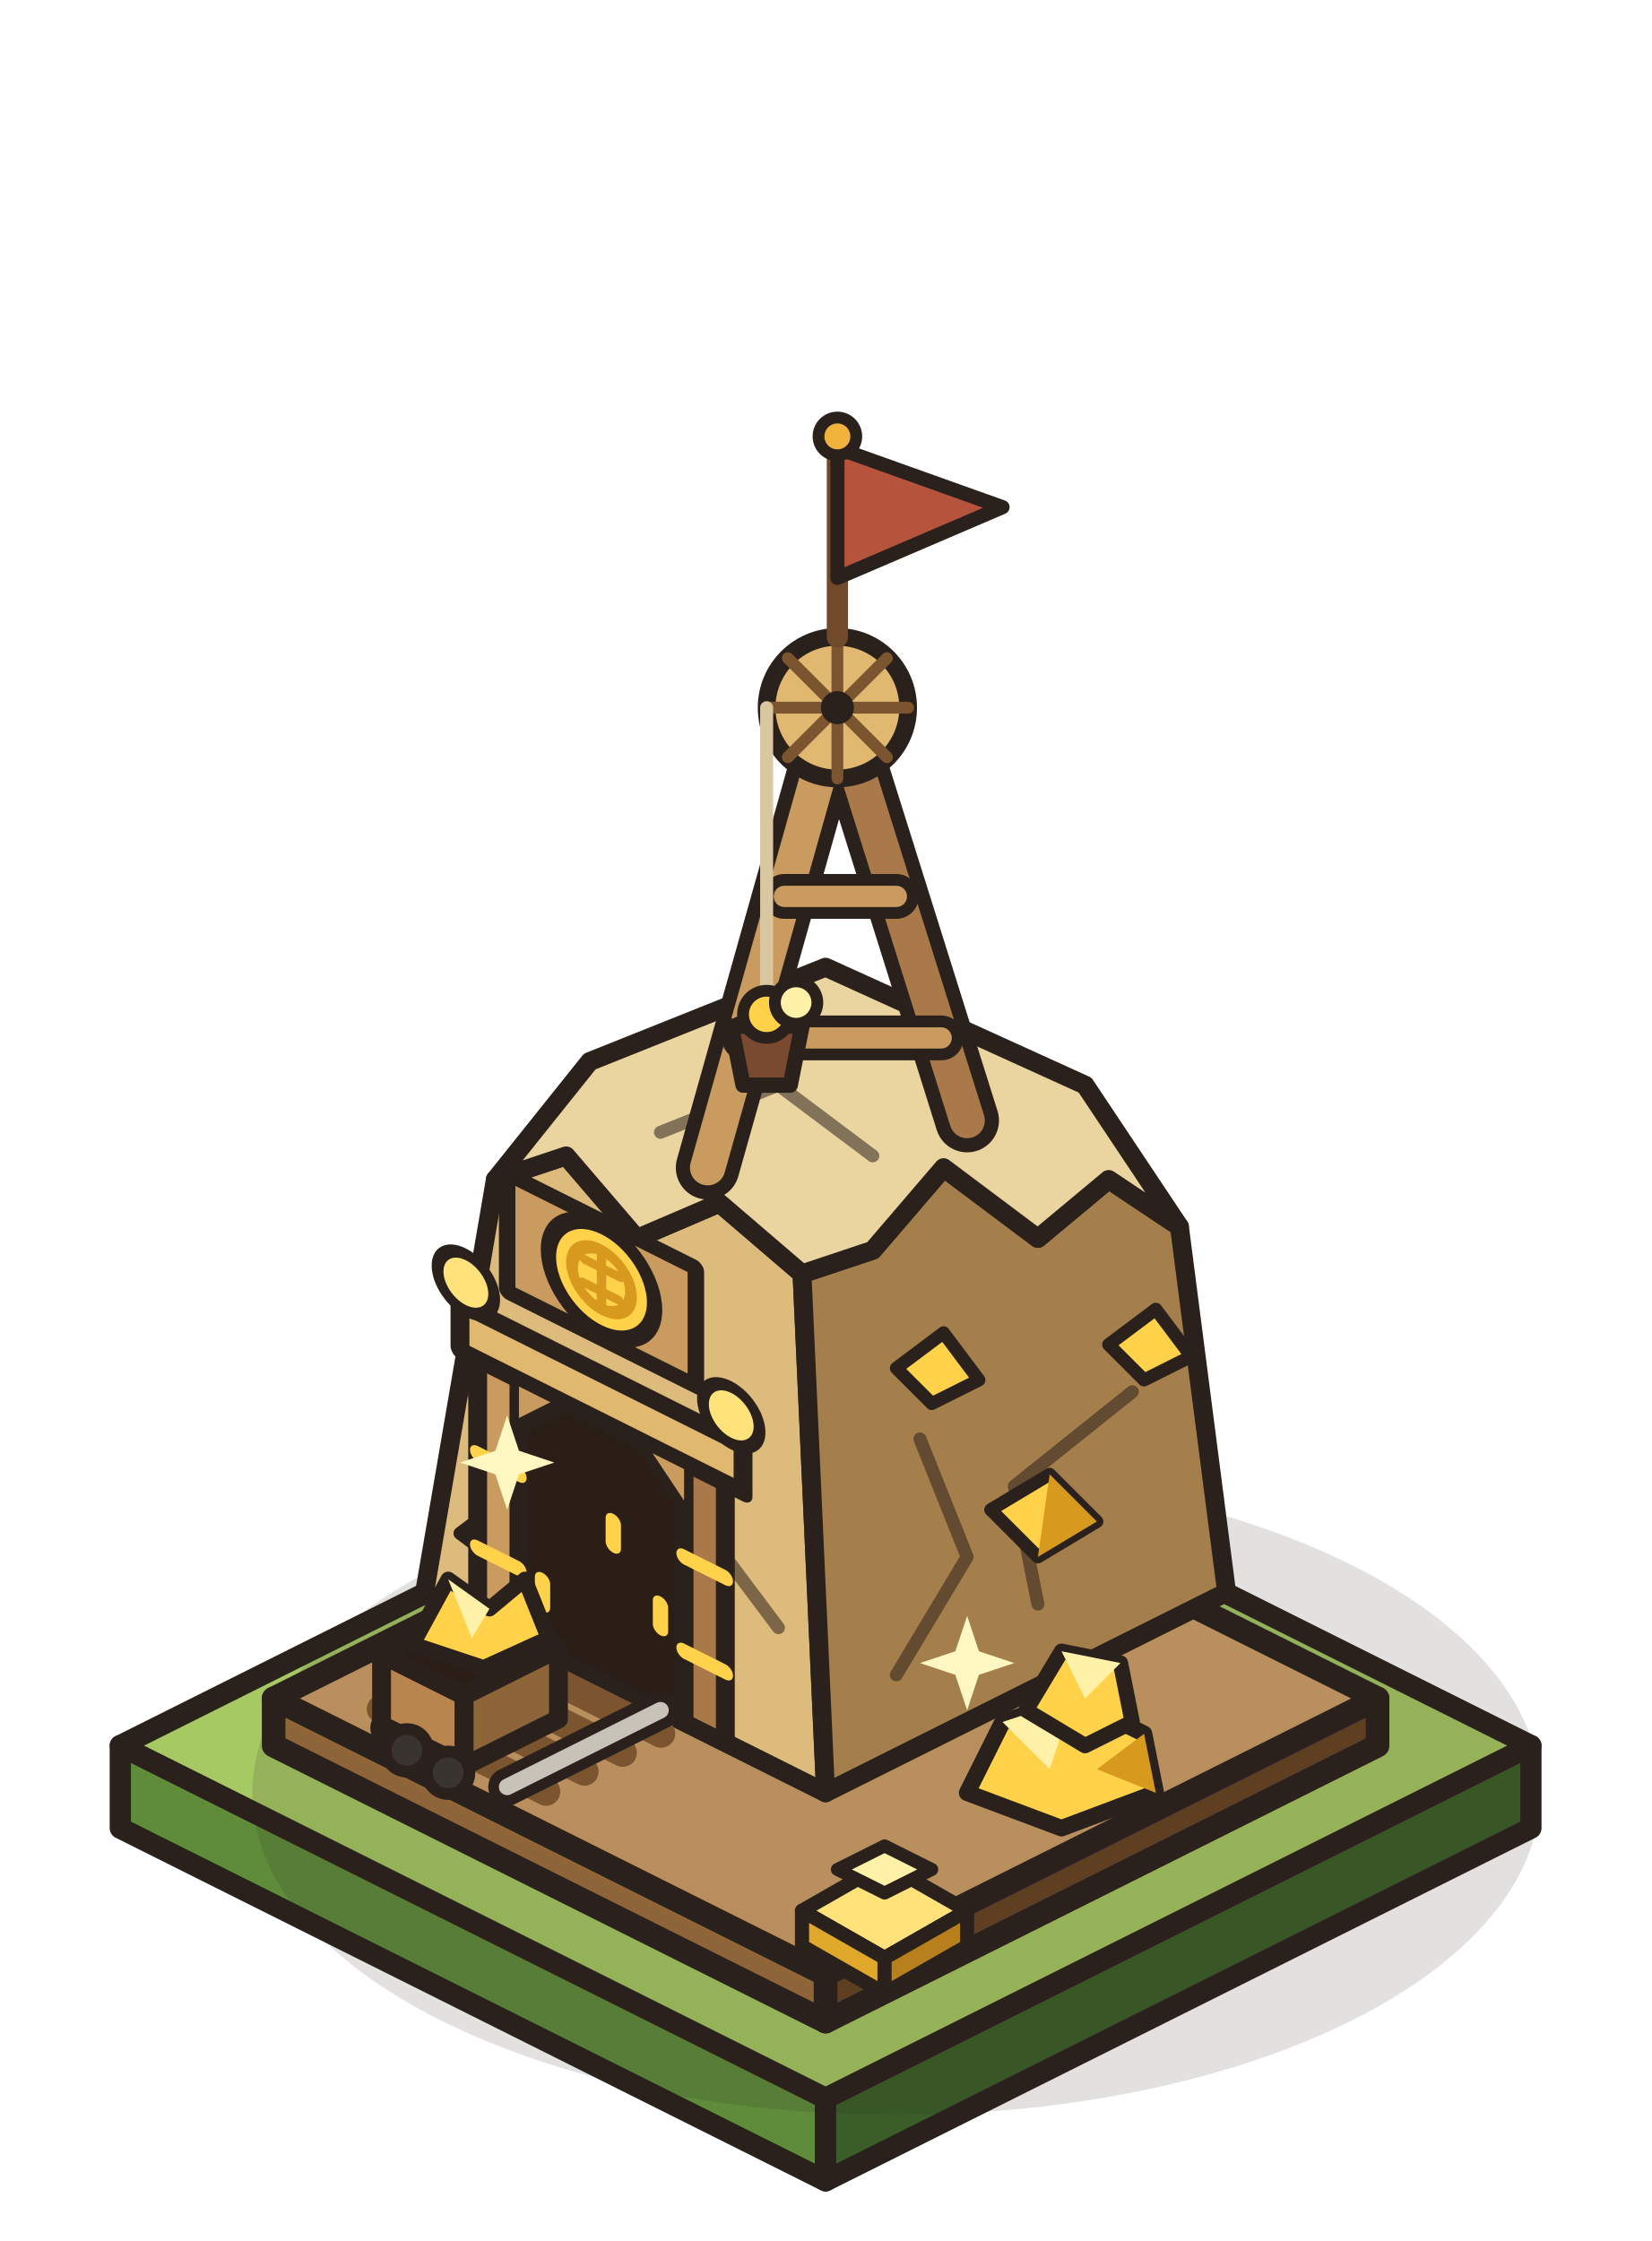
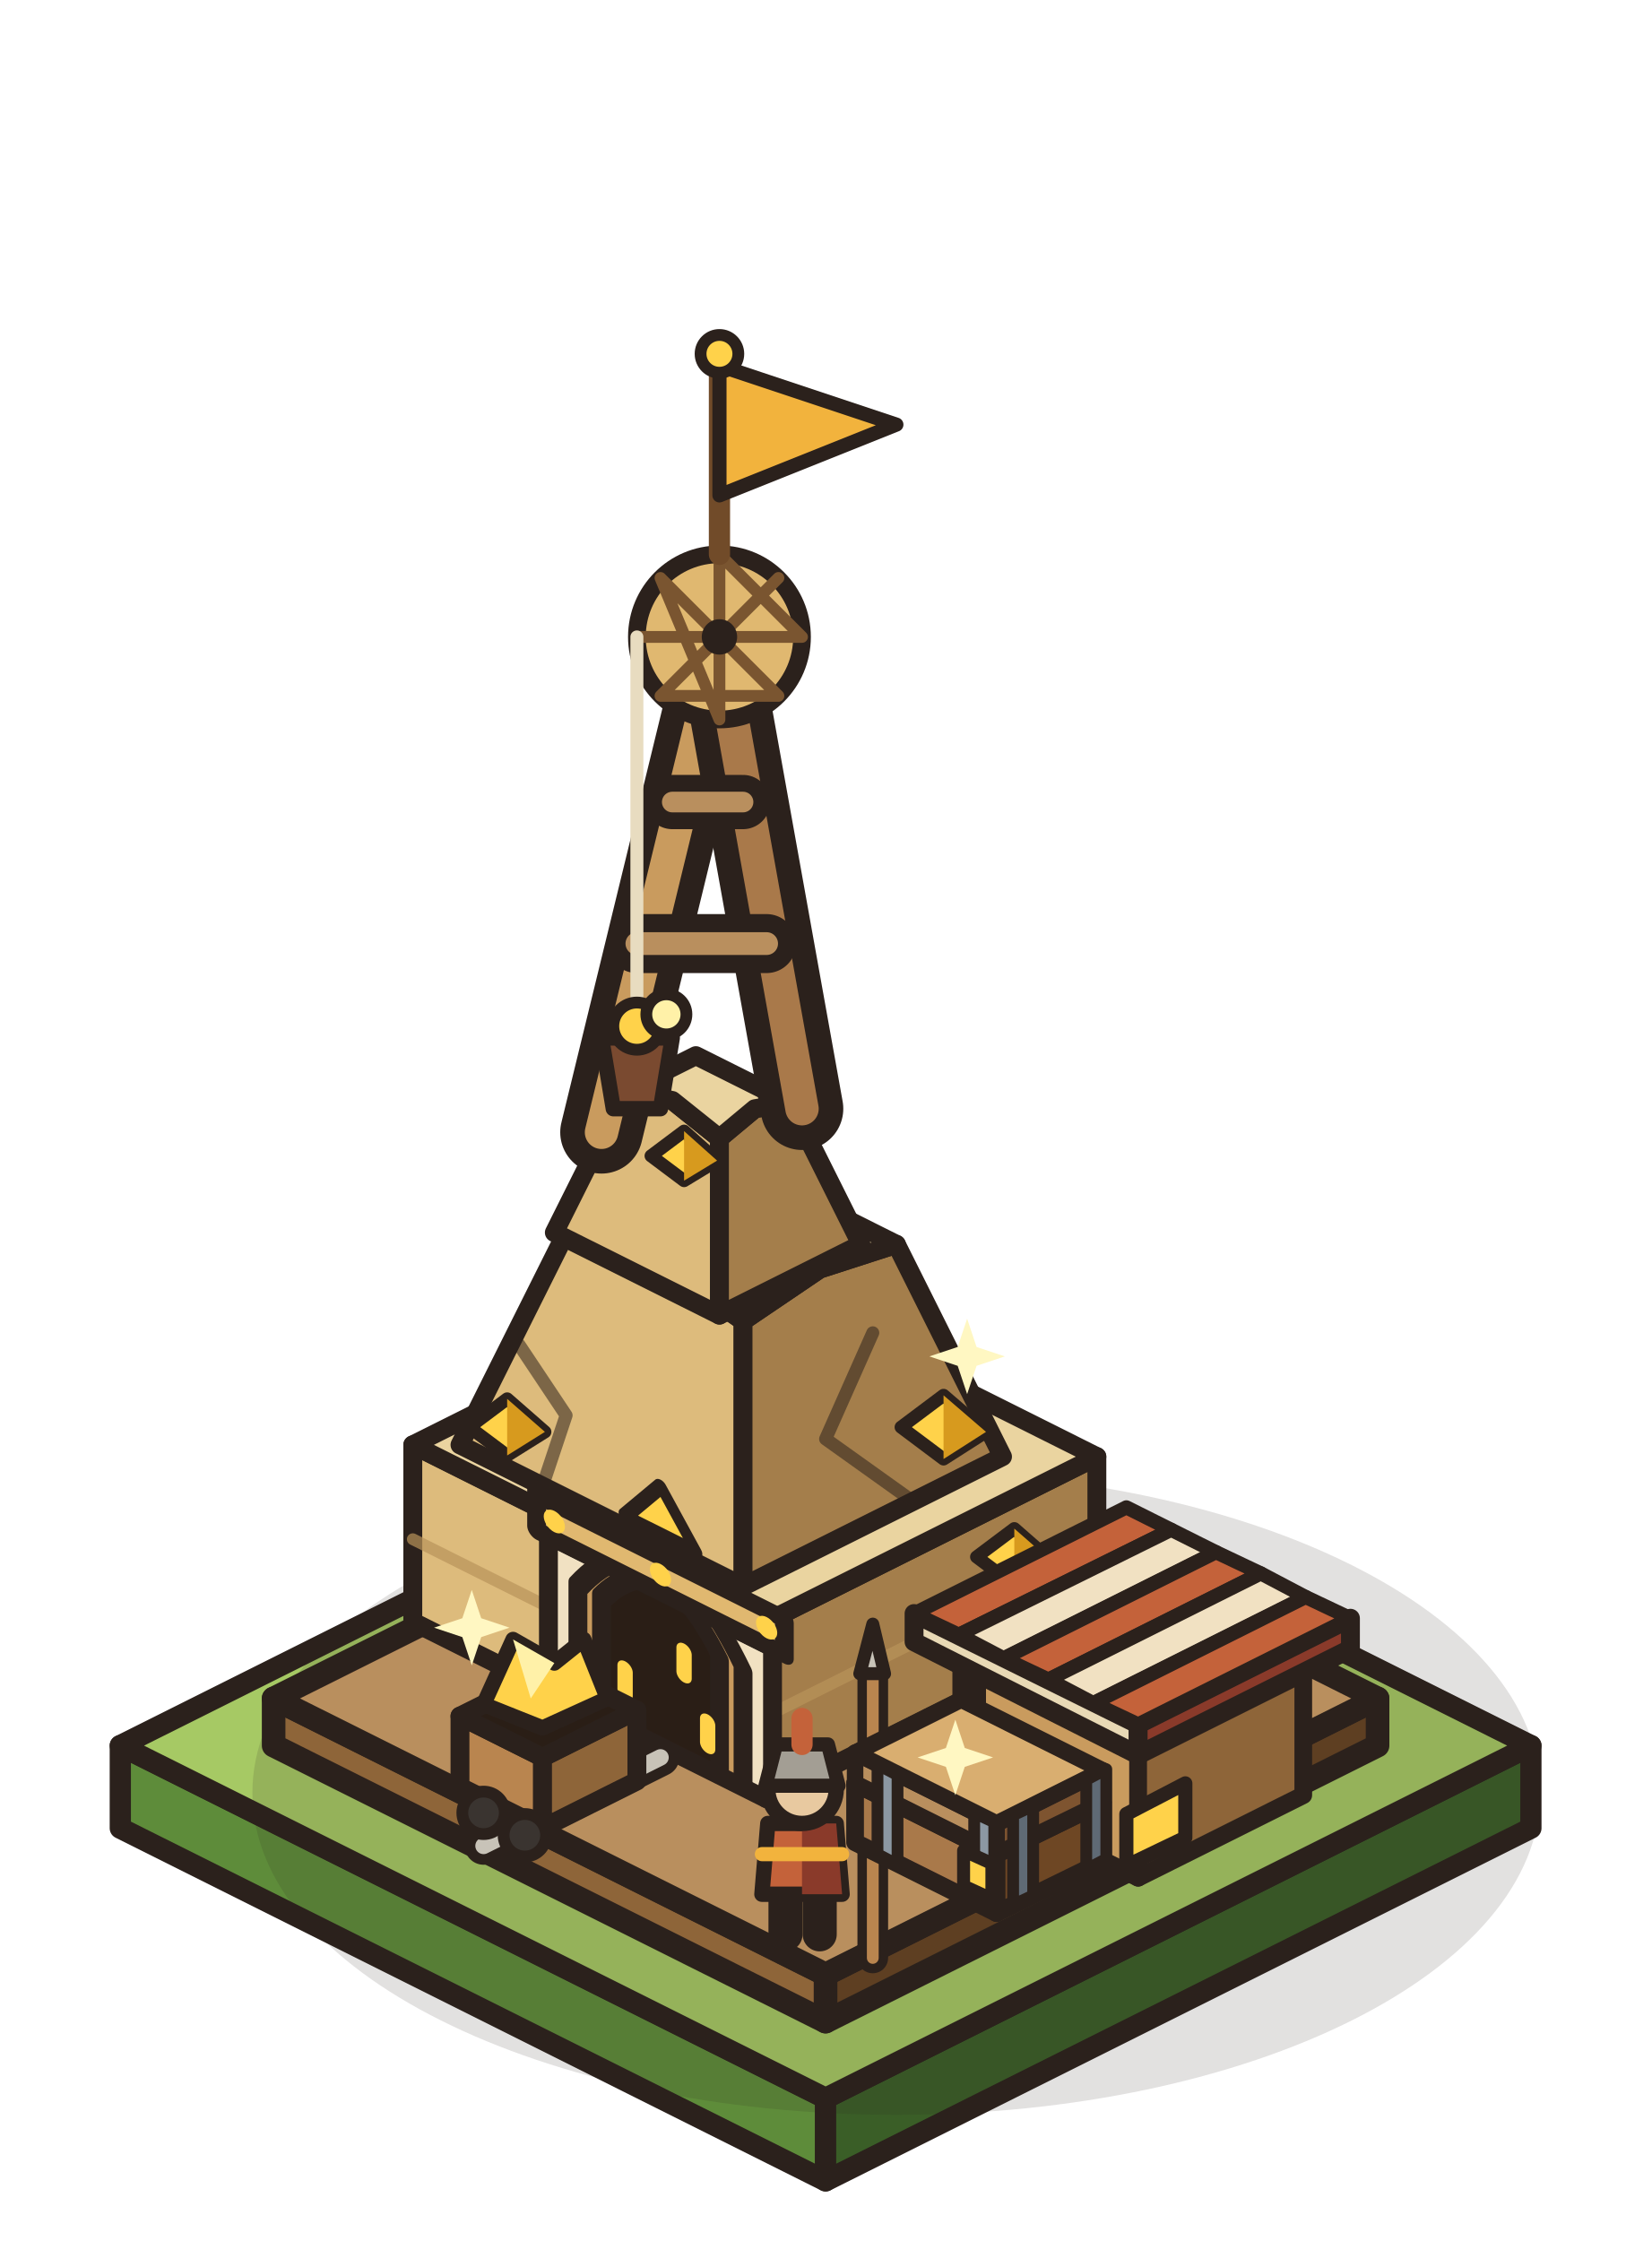
<svg xmlns="http://www.w3.org/2000/svg" viewBox="-70 -122 140 190" width="280" height="380">
  <path d="M-59.8 26L0 55.9L0 62.9L-59.8 33Z" fill="#5E8C3A" stroke="#2B211C" stroke-width="1.8" stroke-linejoin="round" />
  <path d="M59.8 26L0 55.9L0 62.9L59.8 33Z" fill="#3A5E27" stroke="#2B211C" stroke-width="1.8" stroke-linejoin="round" />
  <path d="M0 -3.9L59.8 26L0 55.9L-59.8 26Z" fill="#A6C964" stroke="#2B211C" stroke-width="1.8" stroke-linejoin="round" />
  <ellipse cx="6" cy="30" rx="54.6" ry="27.3" fill="#2B211C" opacity="0.14" />
  <g stroke="#2B211C" stroke-width="1.6" stroke-linejoin="round" stroke-linecap="round">
    <path d="M-46.8 22L0 45.4L0 49.4L-46.8 26Z" fill="#8E6539" stroke-width="2" />
    <path d="M46.8 22L0 45.4L0 49.4L46.8 26Z" fill="#5E3F22" stroke-width="2" />
    <path d="M0 -1.4L46.8 22L0 45.4L-46.8 22Z" fill="#B98F5E" stroke-width="2" />
-     <path d="M-34 13L0 30L-2 -14L-9 -20L-16 -17L-22 -24L-28 -22Z" fill="#DDBB7C" />
-     <path d="M0 30L34 13L30 -18L24 -22L18 -17L10 -23L4 -16L-2 -14Z" fill="#A47E4B" />
-     <path d="M-28 -22L-22 -24L-16 -17L-9 -20L-2 -14L4 -16L10 -23L18 -17L24 -22L30 -18L22 -30L0 -40L-20 -32Z" fill="#EAD4A0" />
-     <path d="M-30 -4L-20 2L-22 12M-6 -2L-10 8L-4 16M26 -4L16 4L18 14M8 0L12 10L6 20M-14 -26L-4 -30L4 -24" fill="none" stroke-width="1.100" opacity=".55" />
-     <path d="M-31 8L-27 5L-23 8L-27 11Z" fill="#FFD24A" stroke-width="1.100" />
-     <path d="M-27 5L-23 8L-27 11Z" fill="#D79A1E" stroke="none" />
-     <path d="M14 6L19 3L23 7L18 10Z" fill="#FFD24A" stroke-width="1.100" />
-     <path d="M19 3L23 7L18 10Z" fill="#D79A1E" stroke="none" />
-     <path d="M24 -8L28 -11L31 -7L27 -5Z" fill="#FFD24A" stroke-width="1.100" />
-     <path d="M6 -6L10 -9L13 -5L9 -3Z" fill="#FFD24A" stroke-width="1.100" />
-     <g transform="matrix(1 .5 0 -1 0 30)">
-       <rect x="-27" y="0" width="16" height="22" fill="#2A1E16" />
-       <path d="M-24 6L-24 4M-18 14L-18 12M-14 9L-14 7" fill="none" stroke="#FFD24A" stroke-width="1.300" />
-       <rect x="-29.500" y="0" width="3.500" height="25" fill="#C99B5E" />
-       <rect x="-12" y="0" width="3.500" height="25" fill="#A9794A" />
-       <rect x="-31" y="22" width="24" height="4" fill="#E0B870" />
-       <path d="M-26 22L-22 22L-26 18M-12 22L-16 22L-12 18" fill="#C99B5E" stroke-width="1.100" />
-       <path d="M-29.500 6H-26M-12 6H-8.500M-29.500 14H-26M-12 14H-8.500" fill="none" stroke="#FFD24A" stroke-width="1.300" />
-       <rect x="-27" y="29" width="16" height="10" fill="#C99B5E" stroke-width="1.400" />
-       <circle cx="-19" cy="34" r="4.500" fill="#FFD24A" stroke-width="1.300" />
-       <circle cx="-19" cy="34" r="2.500" fill="none" stroke="#D79A1E" stroke-width="1" />
-       <path d="M-19 32V36M-20.500 33H-17.500M-20.500 35H-17.500" fill="none" stroke="#D79A1E" stroke-width=".8" />
-       <circle cx="-30.500" cy="28" r="2.400" fill="#FFE27A" stroke-width="1" />
-       <circle cx="-8" cy="28" r="2.400" fill="#FFE27A" stroke-width="1" />
+     <path d="M-35 15.5L-5 30.5L-5 15.5L-35 0.5Z" fill="#DDBB7C" />
+     <path d="M-5 30.5L23 16.5L23 1.5L-5 15.5Z" fill="#A47E4B" />
+     <path d="M-35 0.5L-5 15.5L23 1.5L-7 -13.5Z" fill="#EAD4A0" />
+     <path d="M-31 0.5L-7 12.5L-7 -10L-14.5 -15.2L-22 -17.5Z" fill="#DDBB7C" />
+     <path d="M-7 12.5L15 1.5L6 -16.5L-0.5 -14.4L-7 -10Z" fill="#A47E4B" />
+     <path d="M-22 -17.5L-14.5 -15.2L-7 -10L-0.5 -14.4L6 -16.5L-9 -24Z" fill="#EAD4A0" />
+     <path d="M-23 -17.5L-9 -10.5L-9 -25.5L-13 -28.7L-17 -29.5Z" fill="#DDBB7C" />
+     <path d="M-9 -10.5L3 -16.5L-3 -28.5L-6 -28L-9 -25.5Z" fill="#A47E4B" />
+     <path d="M-17 -29.5L-13 -28.7L-9 -25.5L-6 -28L-3 -28.5L-11 -32.5Z" fill="#EAD4A0" />
+     <path d="M-35 8.5L-5 23.5L23 9.5" fill="none" stroke="#B8935A" stroke-width="1" opacity="0.7" />
+     <path d="M4 -9L0 0L7 5" fill="none" stroke-width="1.1" opacity="0.55" />
+     <path d="M-26 -8L-22 -2L-24 4" fill="none" stroke-width="1.1" opacity="0.55" />
+     <path d="M6.4 -1L10 -3.7L13.6 -0.6L10 1.7Z" fill="#FFD24A" stroke-width="1.1" />
+     <path d="M10 -3.7L13.6 -0.6L10 1.7Z" fill="#D79A1E" stroke="none" />
+     <path d="M-14.8 -24L-12 -26.1L-9.2 -23.6L-12 -21.9Z" fill="#FFD24A" stroke-width="1.1" />
+     <path d="M-12 -26.1L-9.2 -23.6L-12 -21.9Z" fill="#D79A1E" stroke="none" />
+     <path d="M12.8 10L16 7.6L19.2 10.4L16 12.4Z" fill="#FFD24A" stroke-width="1.1" />
+     <path d="M16 7.6L19.2 10.4L16 12.4Z" fill="#D79A1E" stroke="none" />
+     <path d="M-30.2 -1L-27 -3.4L-23.8 -0.6L-27 1.4Z" fill="#FFD24A" stroke-width="1.1" />
+     <path d="M-27 -3.4L-23.8 -0.6L-27 1.4Z" fill="#D79A1E" stroke="none" />
+     <path d="M0 -4L1 -1L4 0L1 1L0 4L-1 1L-4 0L-1 -1Z" fill="#FFF7C2" stroke="none" transform="translate(12 -7) scale(0.8)" />
+     <g transform="matrix(1 .5 0 -1 0 33)">
+       <g transform="translate(5 0)">
+         <rect x="-28.500" y="0" width="19" height="13" fill="#F1E1C2" />
+         <path d="M-26 0V10Q-19 21 -12 10V0Z" fill="#C99B5E" />
+         <path d="M-24 0V10Q-19 17.500 -14 10V0Z" fill="#2A1E16" />
+         <path d="M-22 5L-22 3M-17 9L-17 7M-15 4L-15 2" fill="none" stroke="#FFD24A" stroke-width="1.300" />
+         <path d="M-22 18L-19 22L-16 18Z" fill="#FFD24A" stroke-width="1.100" />
+         <rect x="-29.500" y="13" width="21" height="3" fill="#E0B870" />
+         <circle cx="-28" cy="14.500" r=".9" fill="#FFD24A" stroke="none" />
+         <circle cx="-19" cy="14.500" r=".9" fill="#FFD24A" stroke="none" />
+         <circle cx="-10" cy="14.500" r=".9" fill="#FFD24A" stroke="none" />
+       </g>
    </g>
-     <path d="M-27.950 17.980L-13.950 24.980M-31.200 19.600L-17.200 26.600M-34.450 21.200L-20.450 28.200M-37.700 22.900L-23.700 29.900" fill="none" stroke="#7A5530" stroke-width="2.400" />
-     <path d="M-24 18L-37 24.500M-14 23L-27 29.500" fill="none" stroke-width="3.200" />
-     <path d="M-24 18L-37 24.500M-14 23L-27 29.500" fill="none" stroke="#C8C3B8" stroke-width="1.400" />
-     <path d="M-37.650 24.250L-30.650 27.750V21.750L-37.650 18.250Z" fill="#B9854F" />
-     <path d="M-30.650 27.750L-22.650 23.750V17.750L-30.650 21.750Z" fill="#8E6539" />
-     <path d="M-30.650 21.750L-22.650 17.750L-29.650 14.250L-37.650 18.250Z" fill="#2A1E16" />
-     <path d="M-35 17.400L-32 11.900L-28.500 14.400L-25.500 11.900L-23.500 16.900L-29 19.400Z" fill="#FFD24A" stroke-width="1.300" />
-     <path d="M-32 11.900L-28.500 14.400L-30 16.900Z" fill="#FFF1A8" stroke="none" />
-     <circle cx="-35.500" cy="26.400" r="1.800" fill="#3A3430" stroke-width="1" />
-     <circle cx="-32" cy="28.300" r="1.800" fill="#3A3430" stroke-width="1" />
-     <path d="M12 30L15 24L21 22L27 25L28 30L20 33Z" fill="#FFD24A" stroke-width="1.400" />
-     <path d="M15 24L21 22L19 28Z" fill="#FFF1A8" stroke="none" />
-     <path d="M28 30L27 25L23 28Z" fill="#D79A1E" stroke="none" />
-     <path d="M17 23L20 18L25 19L26 24L22 26Z" fill="#FFD24A" stroke-width="1.300" />
-     <path d="M20 18L25 19L22 22Z" fill="#FFF1A8" stroke="none" />
-     <path d="M-2 40L5 36L12 40L5 44Z" fill="#FFE27A" stroke-width="1.200" />
-     <path d="M-2 40L5 44V47L-2 43Z" fill="#E0A82A" stroke-width="1.200" />
-     <path d="M5 44L12 40V43L5 47Z" fill="#B8801C" stroke-width="1.200" />
-     <path d="M1 36.500L5 34.500L9 36.500L5 38.500Z" fill="#FFF1A8" stroke-width="1.100" />
-     <path d="M-10 -23L1 -62M12 -27L1 -62" fill="none" stroke-width="5.400" />
-     <path d="M-10 -23L1 -62" fill="none" stroke="#C99B5E" stroke-width="3" />
-     <path d="M12 -27L1 -62" fill="none" stroke="#A9794A" stroke-width="3" />
-     <path d="M-6.900 -34L9.800 -34M-3.500 -46L6 -46" fill="none" stroke-width="3.800" />
-     <path d="M-6.900 -34L9.800 -34M-3.500 -46L6 -46" fill="none" stroke="#C99B5E" stroke-width="1.800" />
-     <circle cx="1" cy="-62" r="6" fill="#E0B870" stroke-width="1.500" />
-     <path d="M-5 -62H7M1 -68V-56M-3.200 -66.200L5.200 -57.800M5.200 -66.200L-3.200 -57.800" fill="none" stroke="#7A5530" stroke-width="1" />
-     <circle cx="1" cy="-62" r="1.400" fill="#2B211C" stroke="none" />
-     <path d="M-5 -62V-35" fill="none" stroke="#D9C7A0" stroke-width="1.100" />
-     <path d="M-8 -35H-2L-3 -30H-7Z" fill="#7A4A30" stroke-width="1.300" />
-     <circle cx="-5" cy="-36" r="2" fill="#FFD24A" stroke-width="1" />
-     <circle cx="-2.500" cy="-37" r="1.800" fill="#FFF1A8" stroke-width="1" />
-     <path d="M1 -68V-84" fill="none" stroke="#714B29" stroke-width="1.800" />
-     <path d="M1 -84L15 -79L1 -73Z" fill="#B5533C" stroke-width="1.200" />
-     <circle cx="1" cy="-85" r="1.600" fill="#F2B33D" stroke-width="1" />
-     <path d="M0 -4L1 -1L4 0L1 1L0 4L-1 1L-4 0L-1 -1Z" fill="#FFF7C2" stroke="none" transform="translate(12 19)" />
-     <path d="M0 -4L1 -1L4 0L1 1L0 4L-1 1L-4 0L-1 -1Z" fill="#FFF7C2" stroke="none" transform="translate(-27 2)" />
+     <path d="M-17 25L-27 30" fill="none" stroke="#7A5530" stroke-width="2.2" />
+     <path d="M-19.6 23.3L-16.4 26.7" fill="none" stroke="#7A5530" stroke-width="2.4" />
+     <path d="M-22.4 24.7L-19.2 28.1" fill="none" stroke="#7A5530" stroke-width="2.4" />
+     <path d="M-25.2 26.1L-22 29.5" fill="none" stroke="#7A5530" stroke-width="2.4" />
+     <path d="M-28 27.5L-24.8 30.9" fill="none" stroke="#7A5530" stroke-width="2.4" />
+     <path d="M-14 27L-29 34.5" fill="none" stroke="#2B211C" stroke-width="3.2" />
+     <path d="M-14 27L-29 34.5" fill="none" stroke="#C8C3B8" stroke-width="1.4" />
+     <path d="M-31 29.5L-24 33L-24 27L-31 23.5Z" fill="#B9854F" />
+     <path d="M-24 33L-16 29L-16 23L-24 27Z" fill="#8E6539" />
+     <path d="M-24 27L-16 23L-23 19.5L-31 23.5Z" fill="#2A1E16" />
+     <path d="M-29 22.5L-26.5 17L-23 19L-20.5 17L-18.5 22L-24 24.5Z" fill="#FFD24A" stroke-width="1.3" />
+     <path d="M-26.5 17L-23 19L-25 22Z" fill="#FFF1A8" stroke="none" />
+     <circle cx="-29" cy="31.7" r="1.8" fill="#3A3430" stroke-width="1" />
+     <circle cx="-25.5" cy="33.6" r="1.8" fill="#3A3430" stroke-width="1" />
+     <path d="M-19 -26L-9 -67" fill="none" stroke="#2B211C" stroke-width="7.0" />
+     <path d="M-19 -26L-9 -67" fill="none" stroke="#C99B5E" stroke-width="2.83" />
+     <path d="M-2 -28L-9 -67" fill="none" stroke="#2B211C" stroke-width="7.0" />
+     <path d="M-2 -28L-9 -67" fill="none" stroke="#A9794A" stroke-width="2.83" />
+     <path d="M-16 -42L-5 -42" fill="none" stroke="#2B211C" stroke-width="5.0" />
+     <path d="M-16 -42L-5 -42" fill="none" stroke="#B98F5E" stroke-width="1.93" />
+     <path d="M-13 -54L-7 -54" fill="none" stroke="#2B211C" stroke-width="4.6" />
+     <path d="M-13 -54L-7 -54" fill="none" stroke="#B98F5E" stroke-width="1.75" />
+     <circle cx="-9" cy="-68" r="7" fill="#E0B870" stroke-width="1.5" />
+     <path d="M-16 -68L-2 -68L-9 -75L-9 -61L-14 -73L-4 -63L-14 -63L-4 -73" fill="none" stroke="#7A5530" stroke-width="1" />
+     <circle cx="-9" cy="-68" r="1.5" fill="#2B211C" stroke="none" />
+     <path d="M-16 -68L-16 -34" fill="none" stroke="#E8DCC0" stroke-width="1.1" />
+     <path d="M-19 -34L-13 -34L-14 -28L-18 -28Z" fill="#7A4A30" stroke-width="1.3" />
+     <circle cx="-16" cy="-35" r="2" fill="#FFD24A" stroke-width="1" />
+     <circle cx="-13.5" cy="-36" r="1.7" fill="#FFF1A8" stroke-width="1" />
+     <path d="M-9 -75L-9 -91" fill="none" stroke="#714B29" stroke-width="1.8" />
+     <path d="M-9 -91L6 -86L-9 -80Z" fill="#F2B33D" stroke-width="1.2" />
+     <circle cx="-9" cy="-92" r="1.6" fill="#FFD24A" stroke-width="1" />
+     <path d="M11.5 29.8L26.5 37.2L26.5 26.2L11.5 18.8Z" fill="#C99B5E" stroke-width="1.5" />
+     <path d="M26.5 37.2L40.5 30.2L40.5 19.2L26.5 26.2Z" fill="#8E6539" stroke-width="1.5" />
+     <path d="M11.5 18.8L26.5 26.2L40.5 19.2L25.5 11.8Z" fill="#B9854F" stroke-width="1.5" />
+     <path d="M12.5 29.8L12.5 18.8" fill="none" stroke="#2B211C" stroke-width="2.2" />
+     <path d="M7.5 17.2L26.5 26.8L26.5 24.2L7.5 14.8Z" fill="#E8D9B5" />
+     <path d="M26.5 26.8L44.5 17.8L44.5 15.2L26.5 24.2Z" fill="#8A3A2A" />
+     <path d="M7.5 14.8L11.3 16.6L29.3 7.7L25.5 5.8Z" fill="#C4623A" stroke-width="1.2" />
+     <path d="M11.3 16.6L15.1 18.6L33.1 9.6L29.3 7.7Z" fill="#F1E1C2" stroke-width="1.2" />
+     <path d="M15.1 18.6L18.9 20.4L36.9 11.4L33.1 9.6Z" fill="#C4623A" stroke-width="1.2" />
+     <path d="M18.9 20.4L22.7 22.4L40.7 13.4L36.9 11.4Z" fill="#F1E1C2" stroke-width="1.2" />
+     <path d="M22.7 22.4L26.5 24.2L44.5 15.2L40.7 13.4Z" fill="#C4623A" stroke-width="1.2" />
+     <path d="M25.5 36.2L30.5 33.8L30.5 29.2L25.5 31.8Z" fill="#FFD24A" stroke-width="1.2" />
+     <path d="M-3.4 42L-3.4 38.6" fill="none" stroke="#2B211C" stroke-width="2.89" />
+     <path d="M-0.5 42L-0.5 38.6" fill="none" stroke="#2B211C" stroke-width="2.89" />
+     <path d="M-5.4 38.6L1.4 38.6L0.9 32.6L-4.9 32.6Z" fill="#C4623A" stroke-width="1.3" />
+     <path d="M-2 38.6L1.4 38.6L0.9 32.6L-2 32.6Z" fill="#8A3A2A" stroke="none" />
+     <path d="M-5.4 35.2L1.4 35.2" fill="none" stroke="#F2B33D" stroke-width="1.2" />
+     <circle cx="-2" cy="29.7" r="2.9" fill="#E8C9A0" stroke-width="1.3" />
+     <path d="M-5.1 29.4L-4.2 25.9L0.2 25.9L1.1 29.4Z" fill="#A39E94" stroke-width="1.2" />
+     <path d="M-2 25.9L-2 23.7" fill="none" stroke="#C4623A" stroke-width="1.8" />
+     <path d="M4 44L4 19.9" fill="none" stroke="#2B211C" stroke-width="2.6" />
+     <path d="M4 44L4 19.9" fill="none" stroke="#B9854F" stroke-width="1" />
+     <path d="M2.9 19.9L4 15.7L5 19.9Z" fill="#C8C3B8" stroke-width="1.1" />
+     <path d="M2.5 34.2L14.5 40.2L14.5 35.2L2.5 29.2Z" fill="#A9794A" stroke-width="1.5" />
+     <path d="M14.5 40.2L23.5 35.8L23.5 30.8L14.5 35.2Z" fill="#6E4724" stroke-width="1.5" />
+     <path d="M2.5 29.2L14.5 35.2L23.5 30.8L11.5 24.8Z" fill="#C99B5E" stroke-width="1.5" />
+     <path d="M2.5 29.2L14.5 35.2L14.5 32.6L2.5 26.6Z" fill="#B98F5E" stroke-width="1.4" />
+     <path d="M14.5 35.2L23.5 30.8L23.5 28.1L14.5 32.6Z" fill="#7E5430" stroke-width="1.4" />
+     <path d="M2.5 26.6L14.5 32.6L23.5 28.1L11.5 22.1Z" fill="#D9AE70" stroke-width="1.4" />
+     <path d="M4.4 35.2L6.1 36.1L6.1 28.5L4.4 27.6Z" fill="#8C98A3" stroke-width="1" />
+     <path d="M15.9 39.5L17.6 38.7L17.6 31.1L15.9 31.9Z" fill="#5F6A75" stroke-width="1" />
+     <path d="M12.6 39.3L14.3 40.1L14.3 32.5L12.6 31.7Z" fill="#8C98A3" stroke-width="1" />
+     <path d="M22.1 36.5L23.8 35.6L23.8 28L22.1 28.9Z" fill="#5F6A75" stroke-width="1" />
+     <path d="M11.7 37.9L14.1 39L14.1 36L11.7 34.9Z" fill="#FFD24A" stroke-width="1.1" />
+     <path d="M0 -4L1 -1L4 0L1 1L0 4L-1 1L-4 0L-1 -1Z" fill="#FFF7C2" stroke="none" transform="translate(11 27) scale(0.8)" />
+     <path d="M0 -4L1 -1L4 0L1 1L0 4L-1 1L-4 0L-1 -1Z" fill="#FFF7C2" stroke="none" transform="translate(-30 16) scale(0.8)" />
  </g>
</svg>
